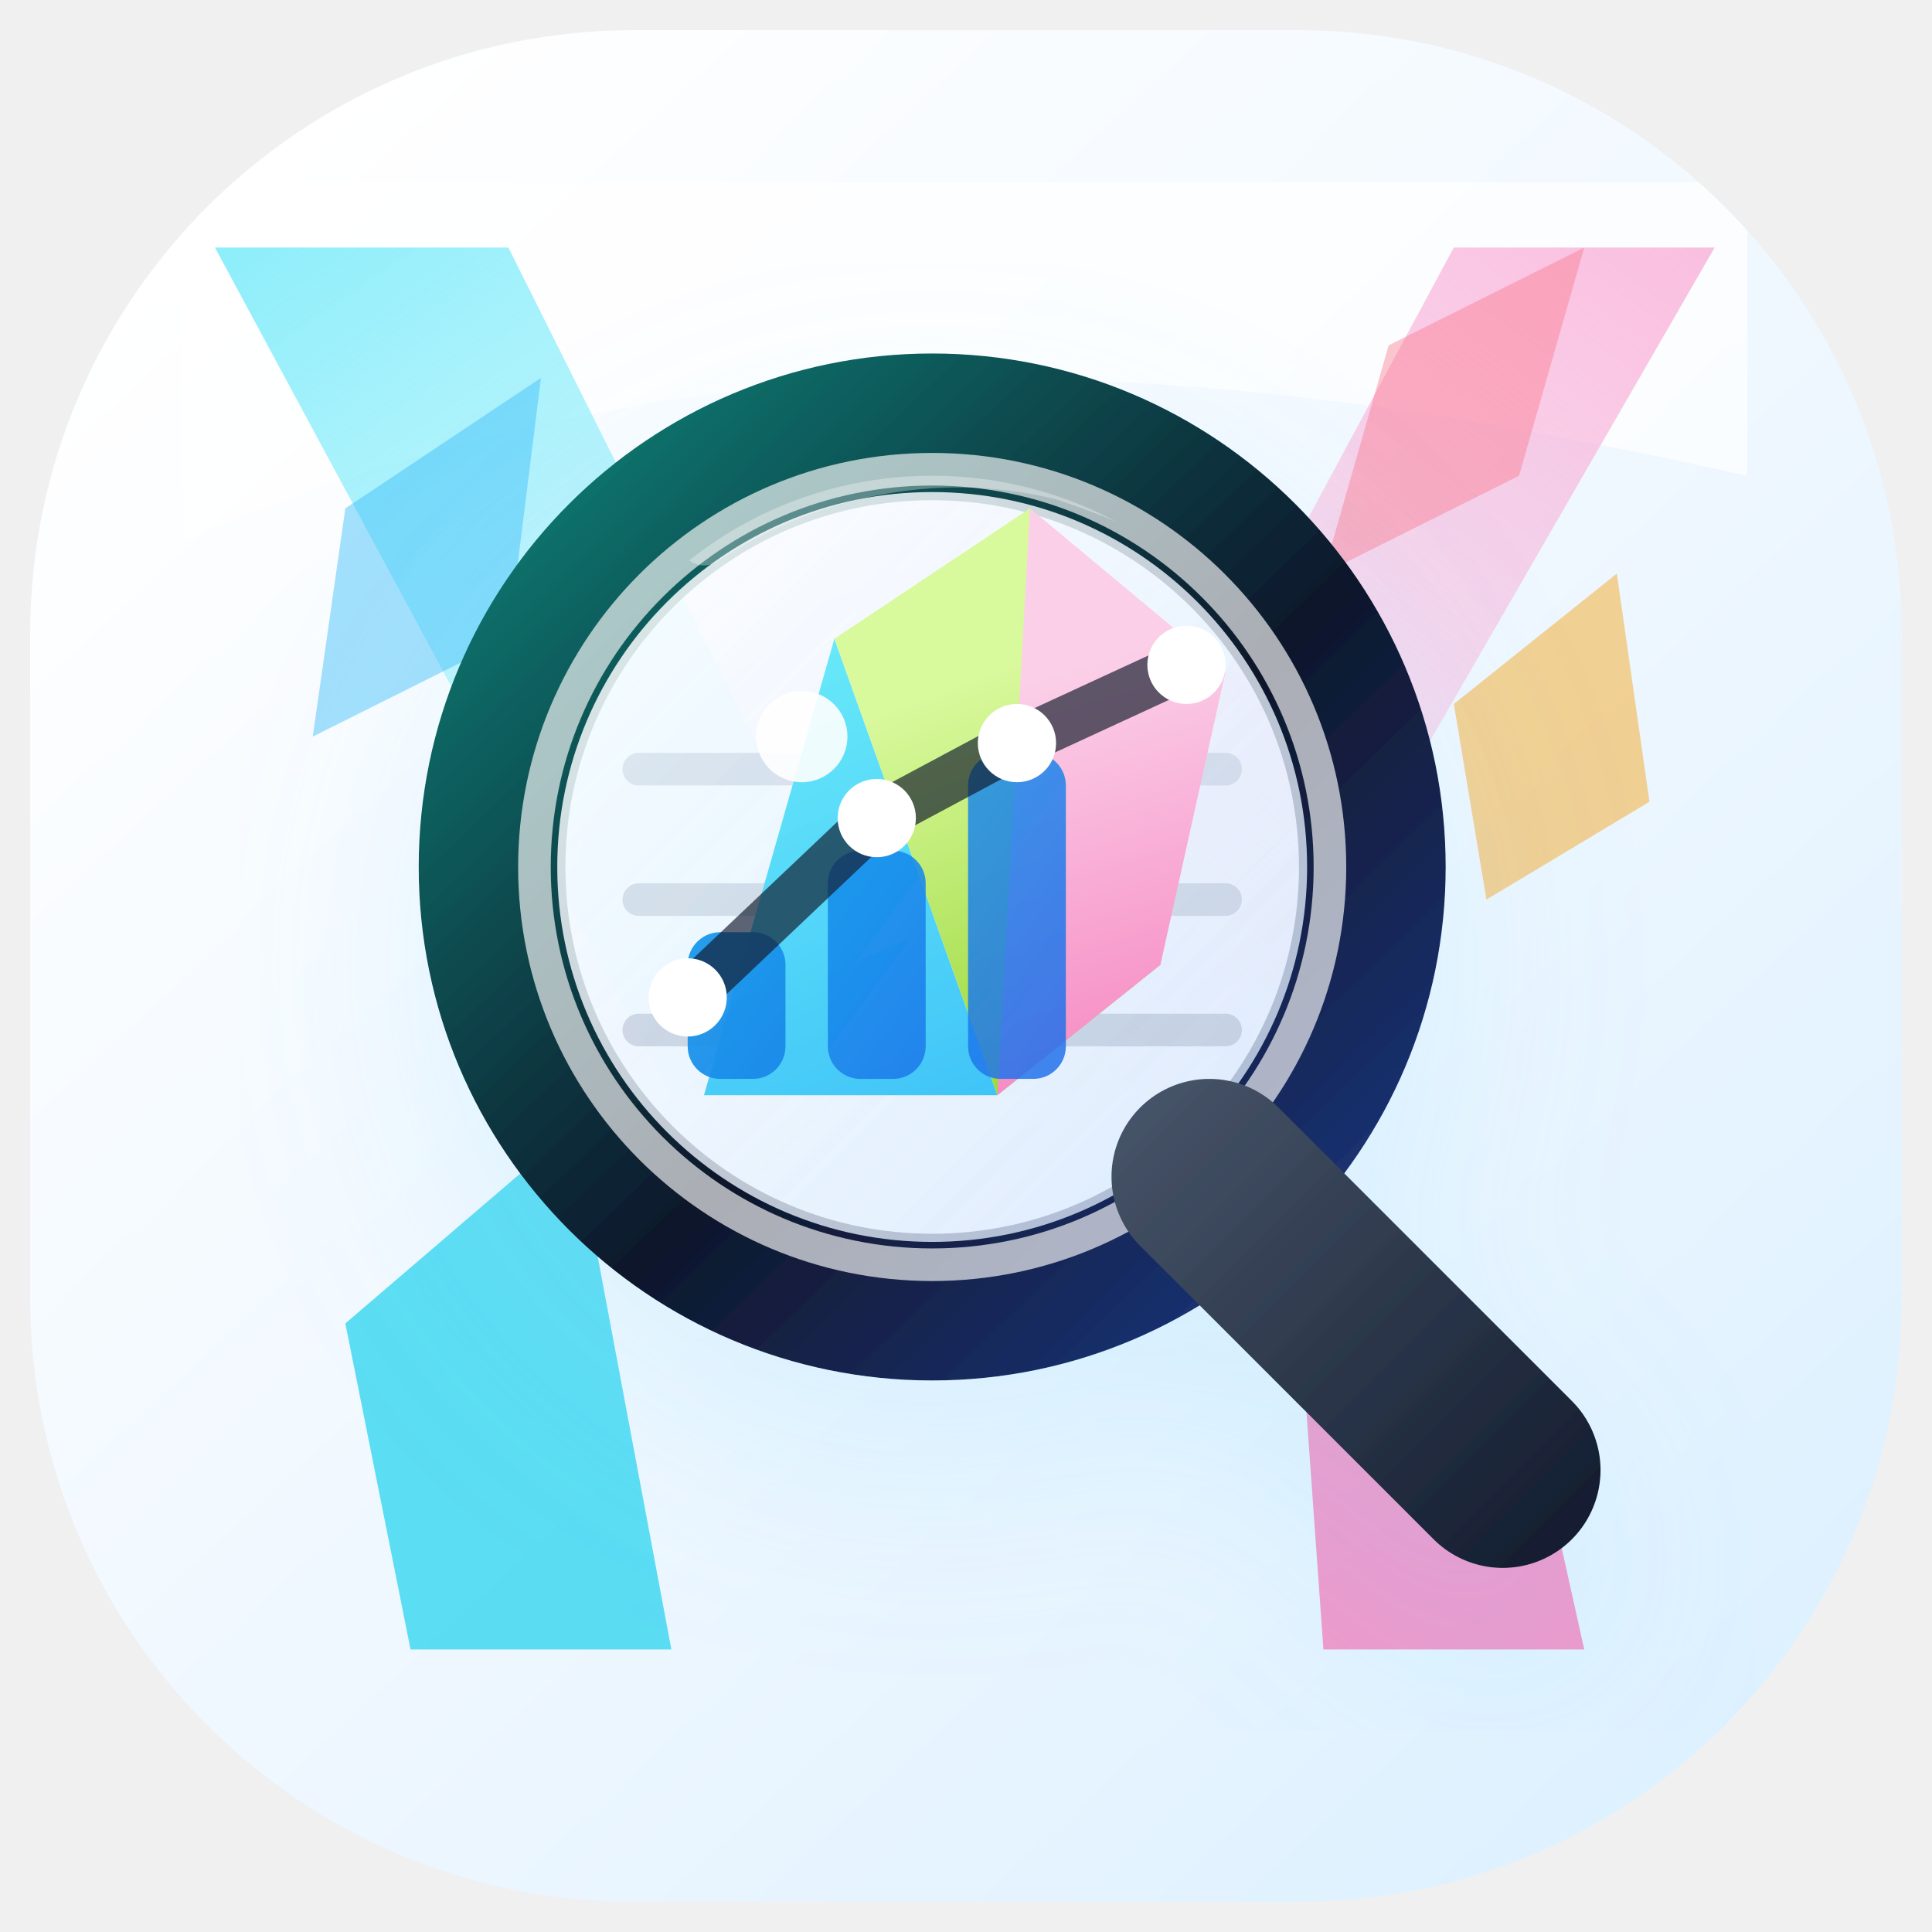
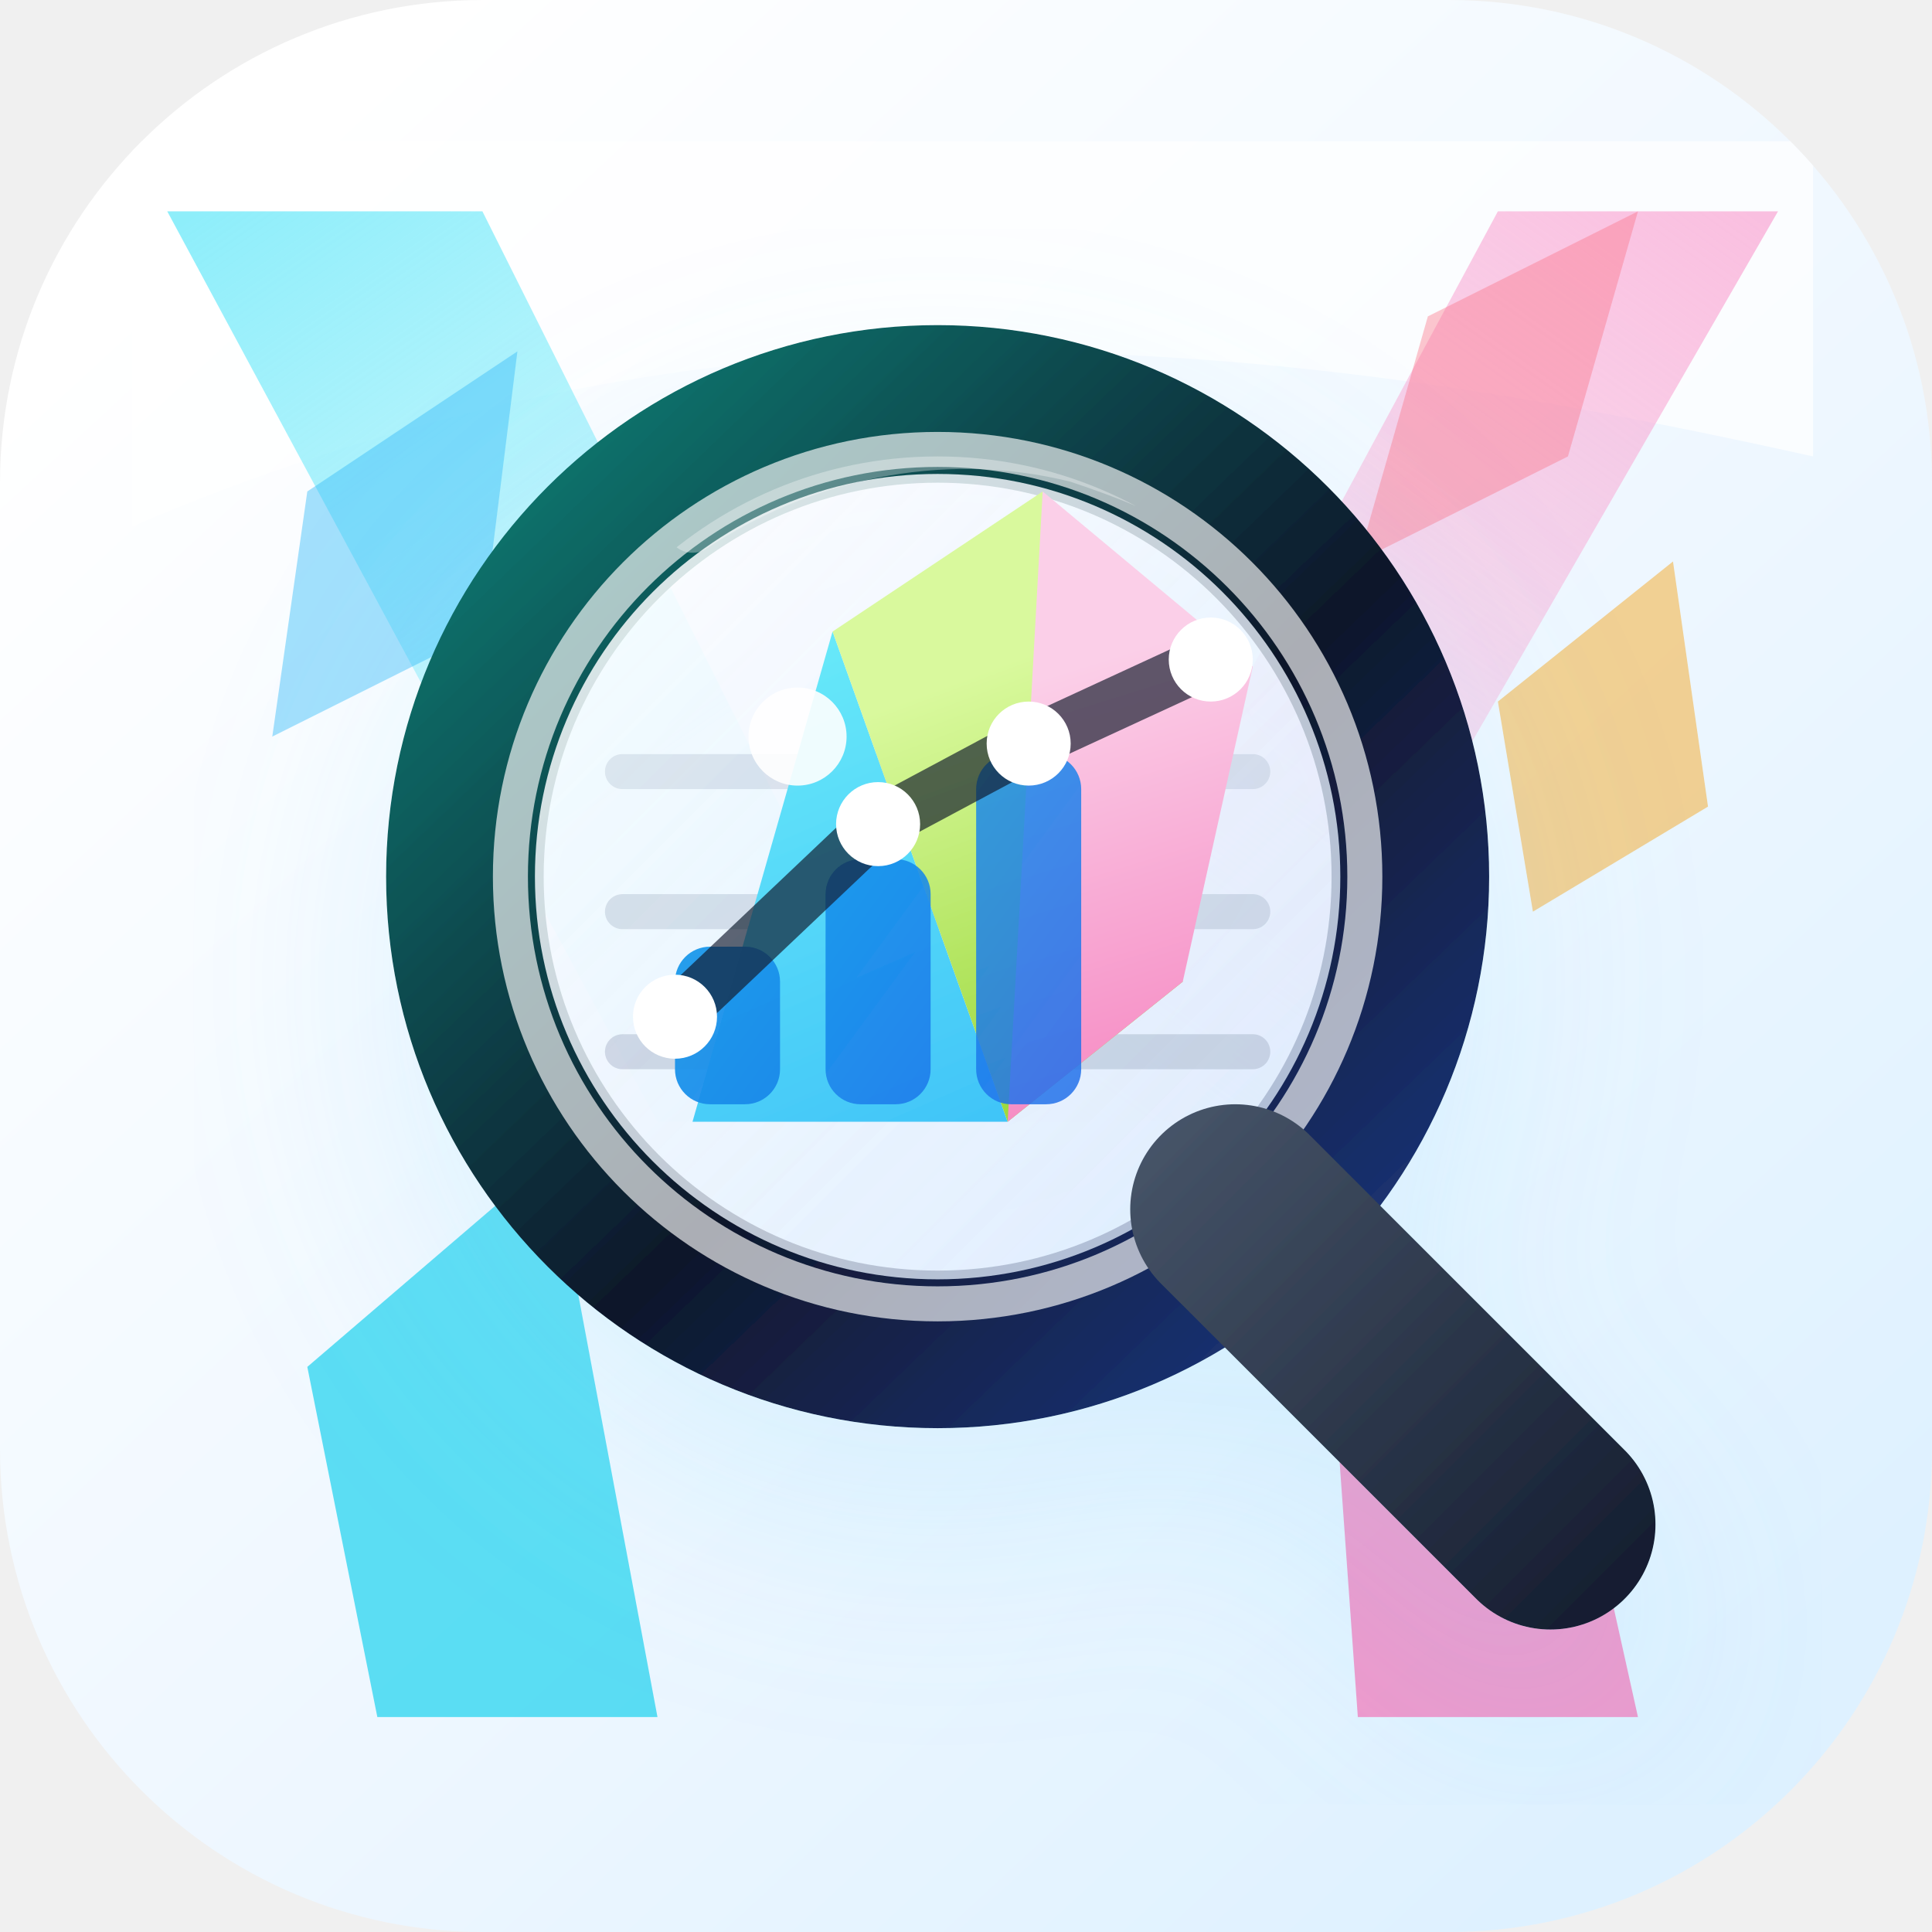
<svg xmlns="http://www.w3.org/2000/svg" viewBox="0 0 64 64" role="img" aria-labelledby="title desc">
  <defs>
    <linearGradient id="bg" x1="8" x2="56" y1="6" y2="58" gradientUnits="userSpaceOnUse">
      <stop offset="0" stop-color="#ffffff" />
      <stop offset="0.58" stop-color="#eef7ff" />
      <stop offset="1" stop-color="#def1ff" />
    </linearGradient>
    <linearGradient id="beam-cyan" x1="10" x2="28" y1="10" y2="36" gradientUnits="userSpaceOnUse">
      <stop offset="0" stop-color="#67e8f9" stop-opacity="0.74" />
      <stop offset="1" stop-color="#67e8f9" stop-opacity="0" />
    </linearGradient>
    <linearGradient id="beam-pink" x1="54" x2="34" y1="10" y2="38" gradientUnits="userSpaceOnUse">
      <stop offset="0" stop-color="#f9a8d4" stop-opacity="0.72" />
      <stop offset="1" stop-color="#f9a8d4" stop-opacity="0" />
    </linearGradient>
    <linearGradient id="lens-stroke" x1="18" x2="44" y1="18" y2="45" gradientUnits="userSpaceOnUse">
      <stop offset="0" stop-color="#0f766e" />
      <stop offset="0.52" stop-color="#0f172a" />
      <stop offset="1" stop-color="#1e3a8a" />
    </linearGradient>
    <linearGradient id="lens-fill" x1="20" x2="42" y1="20" y2="42" gradientUnits="userSpaceOnUse">
      <stop offset="0" stop-color="#ffffff" stop-opacity="0.86" />
      <stop offset="1" stop-color="#dbeafe" stop-opacity="0.74" />
    </linearGradient>
    <linearGradient id="handle" x1="36" x2="51" y1="37" y2="52" gradientUnits="userSpaceOnUse">
      <stop offset="0" stop-color="#475569" />
      <stop offset="1" stop-color="#0f172a" />
    </linearGradient>
    <linearGradient id="data-bar" x1="24" x2="39" y1="24" y2="35" gradientUnits="userSpaceOnUse">
      <stop offset="0" stop-color="#0ea5e9" />
      <stop offset="1" stop-color="#2563eb" />
    </linearGradient>
    <linearGradient id="shard-cyan" x1="24" x2="31" y1="24" y2="40" gradientUnits="userSpaceOnUse">
      <stop offset="0" stop-color="#67e8f9" />
      <stop offset="1" stop-color="#38bdf8" />
    </linearGradient>
    <linearGradient id="shard-lime" x1="30" x2="36" y1="24" y2="40" gradientUnits="userSpaceOnUse">
      <stop offset="0" stop-color="#d9f99d" />
      <stop offset="1" stop-color="#84cc16" />
    </linearGradient>
    <linearGradient id="shard-pink" x1="35" x2="40" y1="23" y2="39" gradientUnits="userSpaceOnUse">
      <stop offset="0" stop-color="#fbcfe8" />
      <stop offset="1" stop-color="#f472b6" />
    </linearGradient>
    <filter id="shadow" width="150%" height="150%" x="-25%" y="-25%">
      <feDropShadow dx="0" dy="3" stdDeviation="3" flood-color="#7dd3fc" flood-opacity="0.18" />
    </filter>
    <clipPath id="icon-clip">
-       <rect x="1" y="1" width="62" height="62" rx="20" />
+       <rect x="0" y="0" width="64" height="64" rx="16" />
    </clipPath>
    <clipPath id="lens-clip">
      <circle cx="31" cy="29" r="12" />
    </clipPath>
  </defs>
  <g clip-path="url(#icon-clip)">
-     <rect x="1" y="1" width="62" height="62" rx="20" fill="url(#bg)" />
-     <g transform="translate(-2.6 -2.6) scale(1.08)">
+     <rect x="0" y="0" width="64" height="64" rx="16" fill="url(#bg)" />
+     <g transform="translate(-4.9 -4.6) scale(1.16)">
      <path d="M8 8H56V17C47 15 40 14 32 14C23 14 15 16 8 19V8Z" fill="#ffffff" fill-opacity="0.7" />
      <path d="M9 10L23 36H31L18 10H9Z" fill="url(#beam-cyan)" />
      <path d="M55 10L40 36H33L47 10H55Z" fill="url(#beam-pink)" />
      <path d="M13 18L19 14L18 22L12 25L13 18Z" fill="#38bdf8" fill-opacity="0.45" />
      <path d="M45 13L51 10L49 17L43 20L45 13Z" fill="#fb7185" fill-opacity="0.4" />
      <path d="M47 24L52 20L53 27L48 30L47 24Z" fill="#f59e0b" fill-opacity="0.44" />
      <path d="M13 43L20 37L23 53L15 53L13 43Z" fill="#22d3ee" fill-opacity="0.72" />
      <path d="M42 39L49 44L51 53L43 53L42 39Z" fill="#f472b6" fill-opacity="0.7" />
      <g filter="url(#shadow)">
        <circle cx="31" cy="29" r="13.5" fill="none" stroke="url(#lens-stroke)" stroke-width="4.5" />
        <circle cx="31" cy="29" r="12.2" fill="none" stroke="#ffffff" stroke-opacity="0.65" stroke-width="1" />
        <circle cx="31" cy="29" r="11.5" fill="url(#lens-fill)" />
        <g clip-path="url(#lens-clip)">
          <path d="M22 34H40" stroke="#94a3b8" stroke-opacity="0.36" stroke-width="1" stroke-linecap="round" />
          <path d="M22 30H40" stroke="#94a3b8" stroke-opacity="0.3" stroke-width="1" stroke-linecap="round" />
          <path d="M22 26H40" stroke="#94a3b8" stroke-opacity="0.24" stroke-width="1" stroke-linecap="round" />
          <path d="M24 36L28 22L33 36H24Z" fill="url(#shard-cyan)" />
          <path d="M28 22L34 18L38 32L33 36L28 22Z" fill="url(#shard-lime)" />
          <path d="M34 18L40 23L38 32L33 36L34 18Z" fill="url(#shard-pink)" />
          <rect x="23.5" y="31" width="3" height="4.5" rx="1" fill="url(#data-bar)" fill-opacity="0.92" />
          <rect x="27.8" y="28.5" width="3" height="7" rx="1" fill="url(#data-bar)" fill-opacity="0.88" />
          <rect x="32.1" y="25.5" width="3" height="10" rx="1" fill="url(#data-bar)" fill-opacity="0.84" />
          <path d="M23.5 33L29.3 27.5L33.6 25.2L38.8 22.8" fill="none" stroke="#0f172a" stroke-opacity="0.66" stroke-width="1.5" stroke-linecap="round" stroke-linejoin="round" />
          <circle cx="23.5" cy="33" r="1.2" fill="#ffffff" />
          <circle cx="29.3" cy="27.5" r="1.2" fill="#ffffff" />
          <circle cx="33.6" cy="25.2" r="1.2" fill="#ffffff" />
          <circle cx="38.8" cy="22.8" r="1.2" fill="#ffffff" />
          <path d="M24 19C27 17 31 16 35 17C38 18 40 19 42 22" fill="none" stroke="#ffffff" stroke-opacity="0.32" stroke-width="1.5" stroke-linecap="round" />
        </g>
        <path d="M39.5 38.5L48.5 47.5" stroke="url(#handle)" stroke-width="6" stroke-linecap="round" />
      </g>
      <circle cx="27" cy="25" r="1.4" fill="#ffffff" fill-opacity="0.9" />
    </g>
  </g>
</svg>
